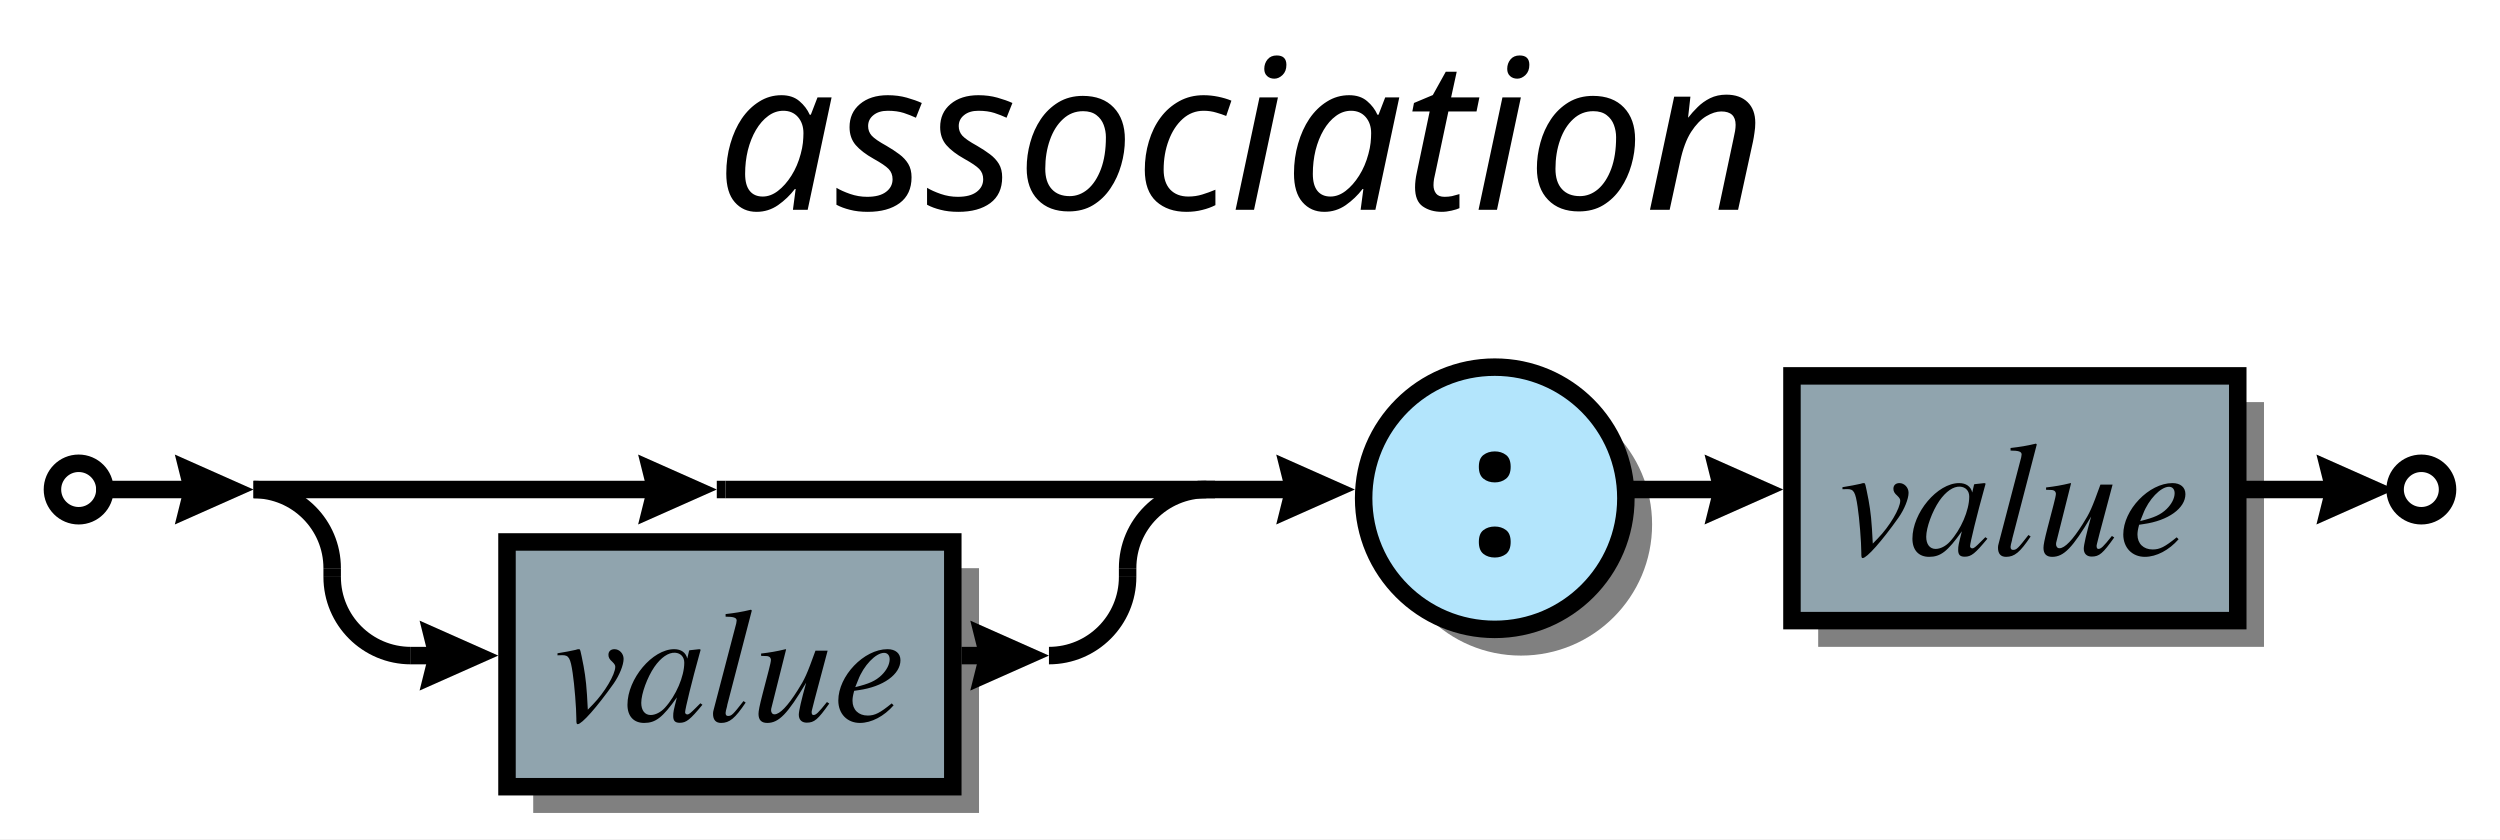
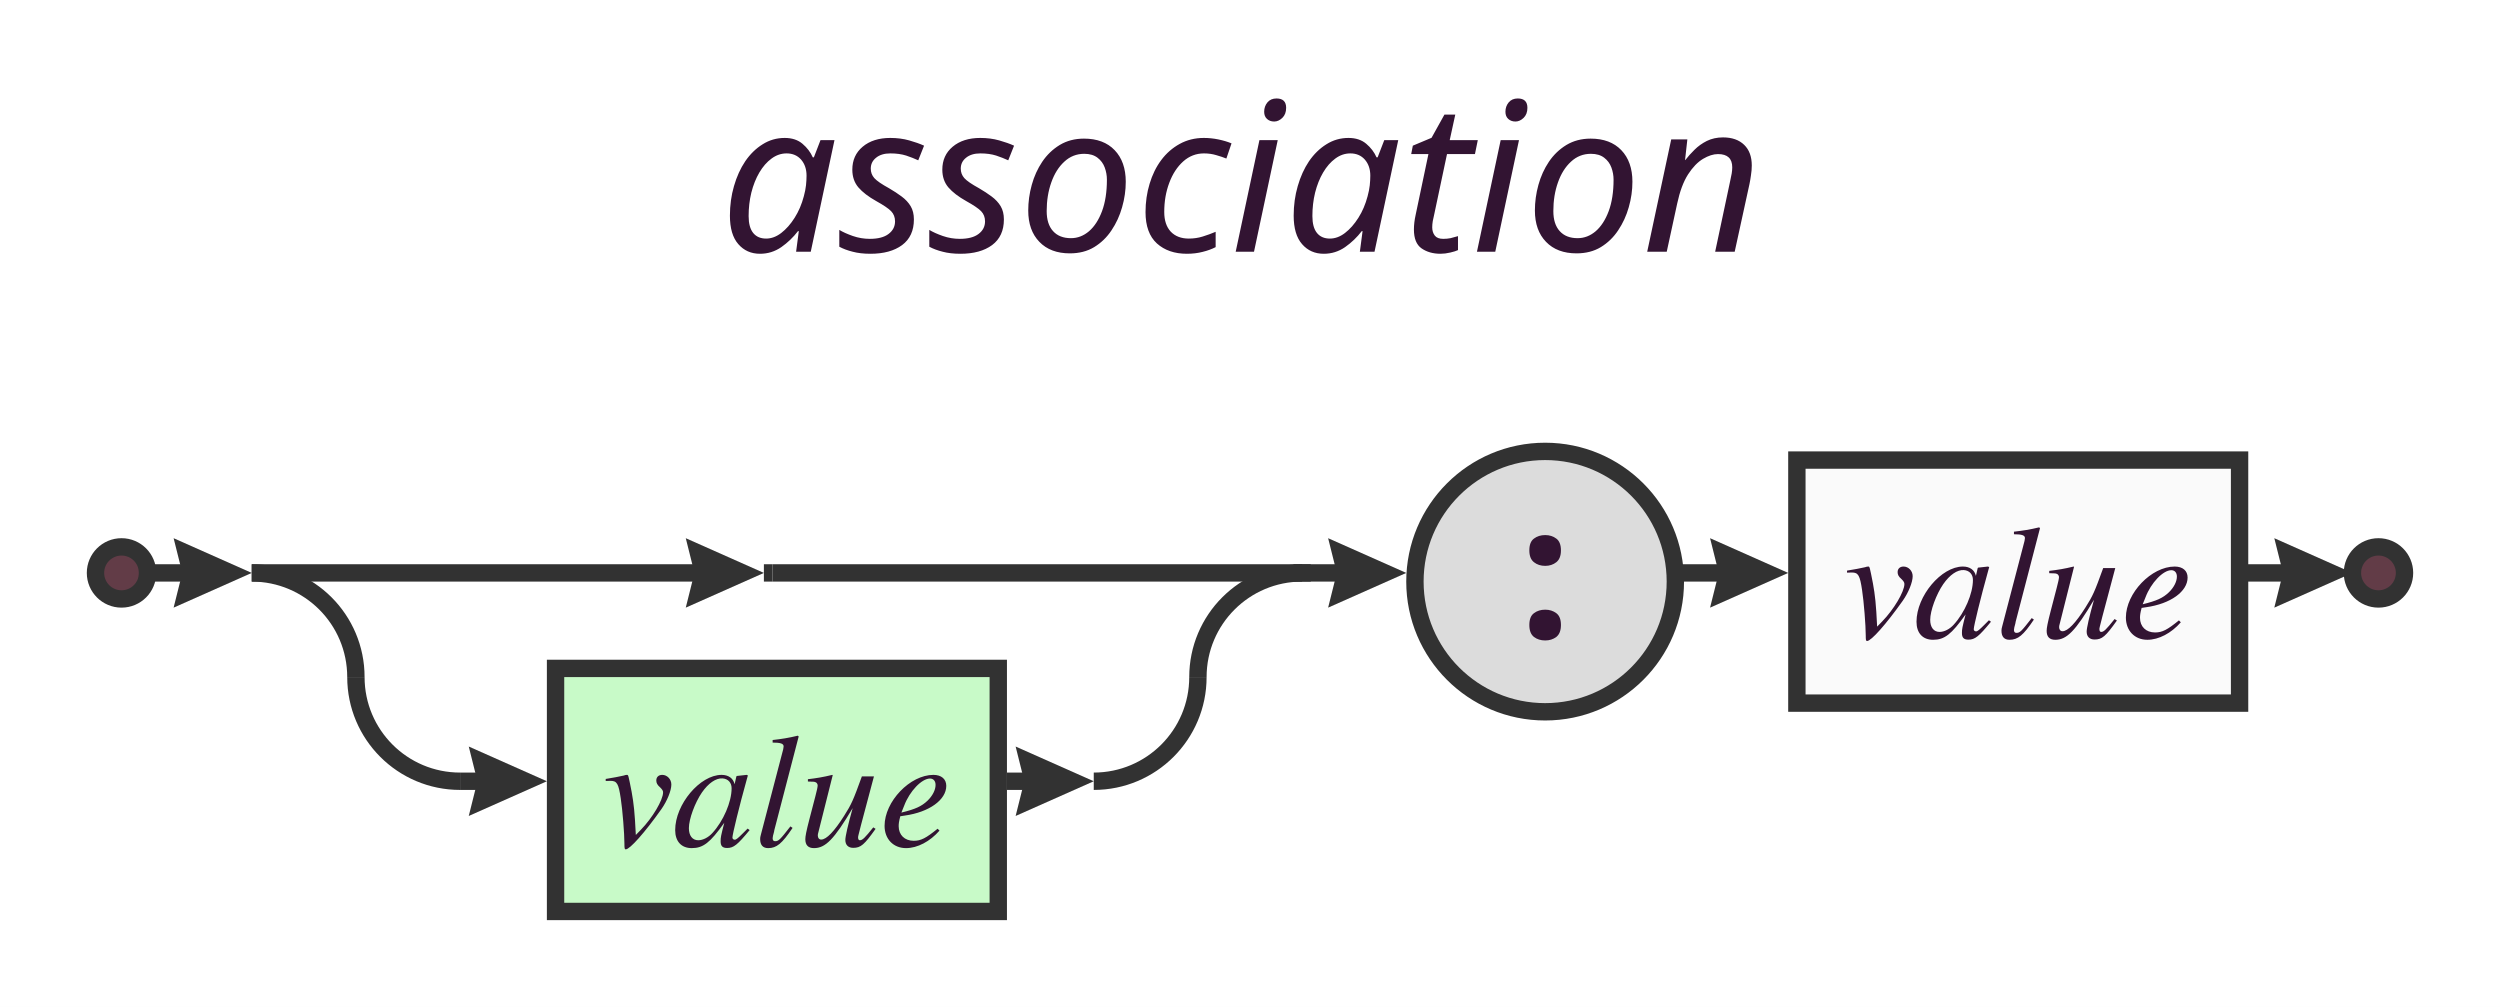
- <svg xmlns="http://www.w3.org/2000/svg" xml:space="preserve" width="286" height="96" version="1.1">
+ <svg xmlns="http://www.w3.org/2000/svg" xml:space="preserve" width="288" height="116" version="1.1">
  <style type="text/css">

- .box_font {fill:#000000; text-anchor:middle;
+ .hash_font {fill:#321432; text-anchor:middle;
    font-family:Times; font-size:14pt; font-weight:normal; font-style:italic;}
- .charclass_font {fill:#000000; text-anchor:middle;
+ .definitive_font {fill:#321432; text-anchor:middle;
+     font-family:Times; font-size:14pt; font-weight:normal; font-style:italic;}
+ .title_font {fill:#321432; text-anchor:middle;
+     font-family:Sans; font-size:18pt; font-weight:normal; font-style:italic;}
+ .non-terminal_font {fill:#321432; text-anchor:middle;
+     font-family:Times; font-size:14pt; font-weight:normal; font-style:italic;}
+ .negative_font {fill:#321432; text-anchor:middle;
+     font-family:Times; font-size:14pt; font-weight:normal; font-style:italic;}
+ .charclass_font {fill:#321432; text-anchor:middle;
    font-family:Sans; font-size:16pt; font-weight:bold; font-style:normal;}
- .title_font {fill:#000000; text-anchor:middle;
-     font-family:Sans; font-size:18pt; font-weight:normal; font-style:italic;}
- .bubble_font {fill:#000000; text-anchor:middle;
-     font-family:Sans; font-size:14pt; font-weight:bold; font-style:normal;}
- .token_font {fill:#000000; text-anchor:middle;
+ .space_font {fill:#321432; text-anchor:middle;
+     font-family:Sans; font-size:3pt; font-weight:normal; font-style:normal;}
+ .token_font {fill:#321432; text-anchor:middle;
    font-family:Sans; font-size:16pt; font-weight:bold; font-style:normal;}
.label {fill:#000;
  text-anchor:middle;
  font-size:16pt; font-weight:bold; font-family:Sans;}
.link {fill: #0D47A1;}
.link:hover {fill: #0D47A1; text-decoration:underline;}
.link:visited {fill: #4A148C;}

</style>
  <defs>
    <marker id="arrow" markerWidth="5" markerHeight="4" refX="2.5" refY="2" orient="auto" markerUnits="strokeWidth">
-       <path d="M0,0 L0.5,2 L0,4 L4.5,2 z" fill="#000000" />
+       <path d="M0,0 L0.5,2 L0,4 L4.5,2 z" fill="#323232" />
    </marker>
  </defs>
  <rect width="100%" height="100%" fill="white" />
-   <rect x="61.0" y="65.0" width="51.0" height="28.0" stroke="none" fill-opacity="0.498" fill="#000000" />
-   <circle cx="174.0" cy="60.0" r="15.0" stroke="none" fill-opacity="0.498" fill="#000000" />
-   <rect x="208.0" y="46.0" width="51.0" height="28.0" stroke="none" fill-opacity="0.498" fill="#000000" />
-   <circle cx="9" cy="56.0" r="3" stroke="#000000" stroke-width="2" fill="#FFFFFF" />
-   <line x1="82.0" y1="56.0" x2="83.0" y2="56.0" stroke="#000000" stroke-width="2" />
-   <rect x="58.0" y="62.0" width="51.0" height="28.0" stroke="#000000" stroke-width="2" fill="#90A4AE" />
-   <text class="box_font" x="83.5" y="82.5">value</text>
-   <line x1="29" y1="56.0" x2="78.0" y2="56.0" stroke="#000000" stroke-width="2" marker-end="url(#arrow)" />
-   <line x1="83.0" y1="56.0" x2="139.0" y2="56.0" stroke="#000000" stroke-width="2" />
-   <path d="M38.0,65.0 A9,9 0 0,0 29.0,56.0" stroke="#000000" stroke-width="2" fill="none" />
-   <line x1="47" y1="75.0" x2="53.0" y2="75.0" stroke="#000000" stroke-width="2" marker-end="url(#arrow)" />
-   <line x1="110.0" y1="75.0" x2="116.0" y2="75.0" stroke="#000000" stroke-width="2" marker-end="url(#arrow)" />
-   <path d="M38.0,66.0 A9,9 0 0,0 47.0,75.0" stroke="#000000" stroke-width="2" fill="none" />
-   <path d="M120.0,75.0 A9.0,9.0 0 0,0 129.0,66.0" stroke="#000000" stroke-width="2" fill="none" />
-   <path d="M138.0,56.0 A9.0,9.0 0 0,0 129.0,65.0" stroke="#000000" stroke-width="2" fill="none" />
-   <line x1="38" y1="66.0" x2="38" y2="65.0" stroke="#000000" stroke-width="2" />
-   <line x1="129.0" y1="66.0" x2="129.0" y2="65.0" stroke="#000000" stroke-width="2" />
-   <circle cx="171.0" cy="57.0" r="15.0" stroke="#000000" stroke-width="2" fill="#B3E5FC" />
-   <text class="token_font" x="171.0" y="63.5">:</text>
-   <line x1="137.0" y1="56.0" x2="151.0" y2="56.0" stroke="#000000" stroke-width="2" marker-end="url(#arrow)" />
-   <rect x="205.0" y="43.0" width="51.0" height="28.0" stroke="#000000" stroke-width="2" fill="#90A4AE" />
-   <text class="box_font" x="230.5" y="63.5">value</text>
-   <line x1="186.0" y1="56.0" x2="200.0" y2="56.0" stroke="#000000" stroke-width="2" marker-end="url(#arrow)" />
-   <line x1="11" y1="56.0" x2="25.0" y2="56.0" stroke="#000000" stroke-width="2" marker-end="url(#arrow)" />
-   <circle cx="277.0" cy="56.0" r="3.0" stroke="#000000" stroke-width="2" fill="#FFFFFF" />
-   <line x1="256.0" y1="56.0" x2="270.0" y2="56.0" stroke="#000000" stroke-width="2" marker-end="url(#arrow)" />
-   <text class="title_font" x="142.0" y="24.0">association</text>
+   <circle cx="14" cy="66.0" r="3" stroke="#323232" stroke-width="2" fill="#623C47" />
+   <line x1="88.0" y1="66.0" x2="89.0" y2="66.0" stroke="#323232" stroke-width="2" />
+   <rect x="64.0" y="77.0" width="51.0" height="28.0" stroke="#323232" stroke-width="2" fill="#C8FAC8" />
+   <text class="hash_font" x="89.5" y="97.5">value</text>
+   <line x1="29" y1="66.0" x2="84.0" y2="66.0" stroke="#323232" stroke-width="2" marker-end="url(#arrow)" />
+   <line x1="89.0" y1="66.0" x2="151.0" y2="66.0" stroke="#323232" stroke-width="2" />
+   <path d="M41.0,78.0 A12,12 0 0,0 29.0,66.0" stroke="#323232" stroke-width="2" fill="none" />
+   <line x1="53" y1="90.0" x2="59.0" y2="90.0" stroke="#323232" stroke-width="2" marker-end="url(#arrow)" />
+   <line x1="116.0" y1="90.0" x2="122.0" y2="90.0" stroke="#323232" stroke-width="2" marker-end="url(#arrow)" />
+   <path d="M41.0,78.0 A12,12 0 0,0 53.0,90.0" stroke="#323232" stroke-width="2" fill="none" />
+   <path d="M126.0,90.0 A12.0,12.0 0 0,0 138.0,78.0" stroke="#323232" stroke-width="2" fill="none" />
+   <path d="M150.0,66.0 A12.0,12.0 0 0,0 138.0,78.0" stroke="#323232" stroke-width="2" fill="none" />
+   <line x1="41" y1="78.0" x2="41" y2="78.0" stroke="#323232" stroke-width="2" />
+   <line x1="138.0" y1="78.0" x2="138.0" y2="78.0" stroke="#323232" stroke-width="2" />
+   <circle cx="178.0" cy="67.0" r="15.0" stroke="#323232" stroke-width="2" fill="#DCDCDC" />
+   <text class="token_font" x="178.0" y="73.5">:</text>
+   <line x1="149.0" y1="66.0" x2="158.0" y2="66.0" stroke="#323232" stroke-width="2" marker-end="url(#arrow)" />
+   <rect x="207.0" y="53.0" width="51.0" height="28.0" stroke="#323232" stroke-width="2" fill="#FAFAFA" />
+   <text class="non-terminal_font" x="232.5" y="73.5">value</text>
+   <line x1="193.0" y1="66.0" x2="202.0" y2="66.0" stroke="#323232" stroke-width="2" marker-end="url(#arrow)" />
+   <line x1="16" y1="66.0" x2="25.0" y2="66.0" stroke="#323232" stroke-width="2" marker-end="url(#arrow)" />
+   <circle cx="274.0" cy="66.0" r="3.0" stroke="#323232" stroke-width="2" fill="#623C47" />
+   <line x1="258.0" y1="66.0" x2="267.0" y2="66.0" stroke="#323232" stroke-width="2" marker-end="url(#arrow)" />
+   <text class="title_font" x="143.0" y="29.0">association</text>
</svg>
